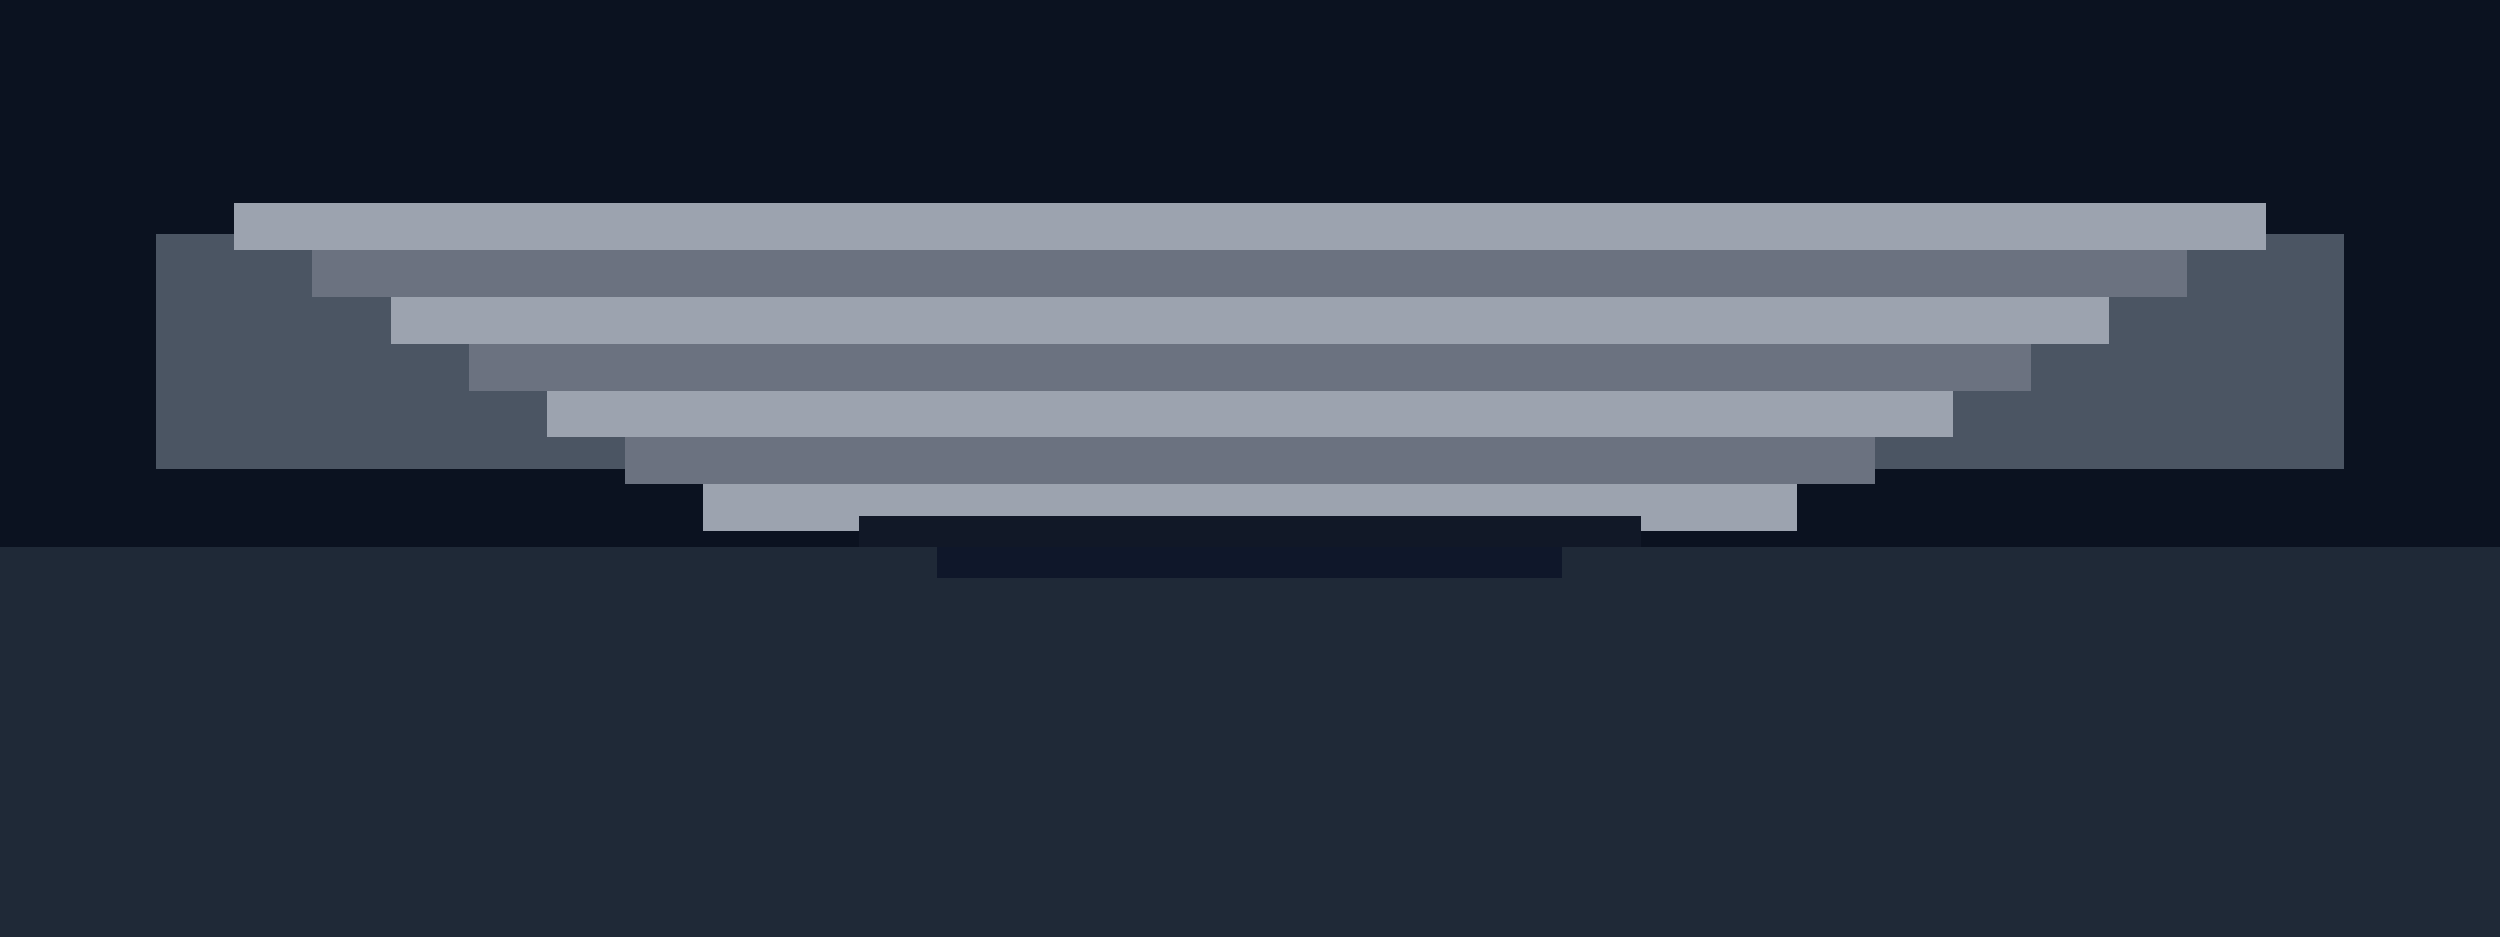
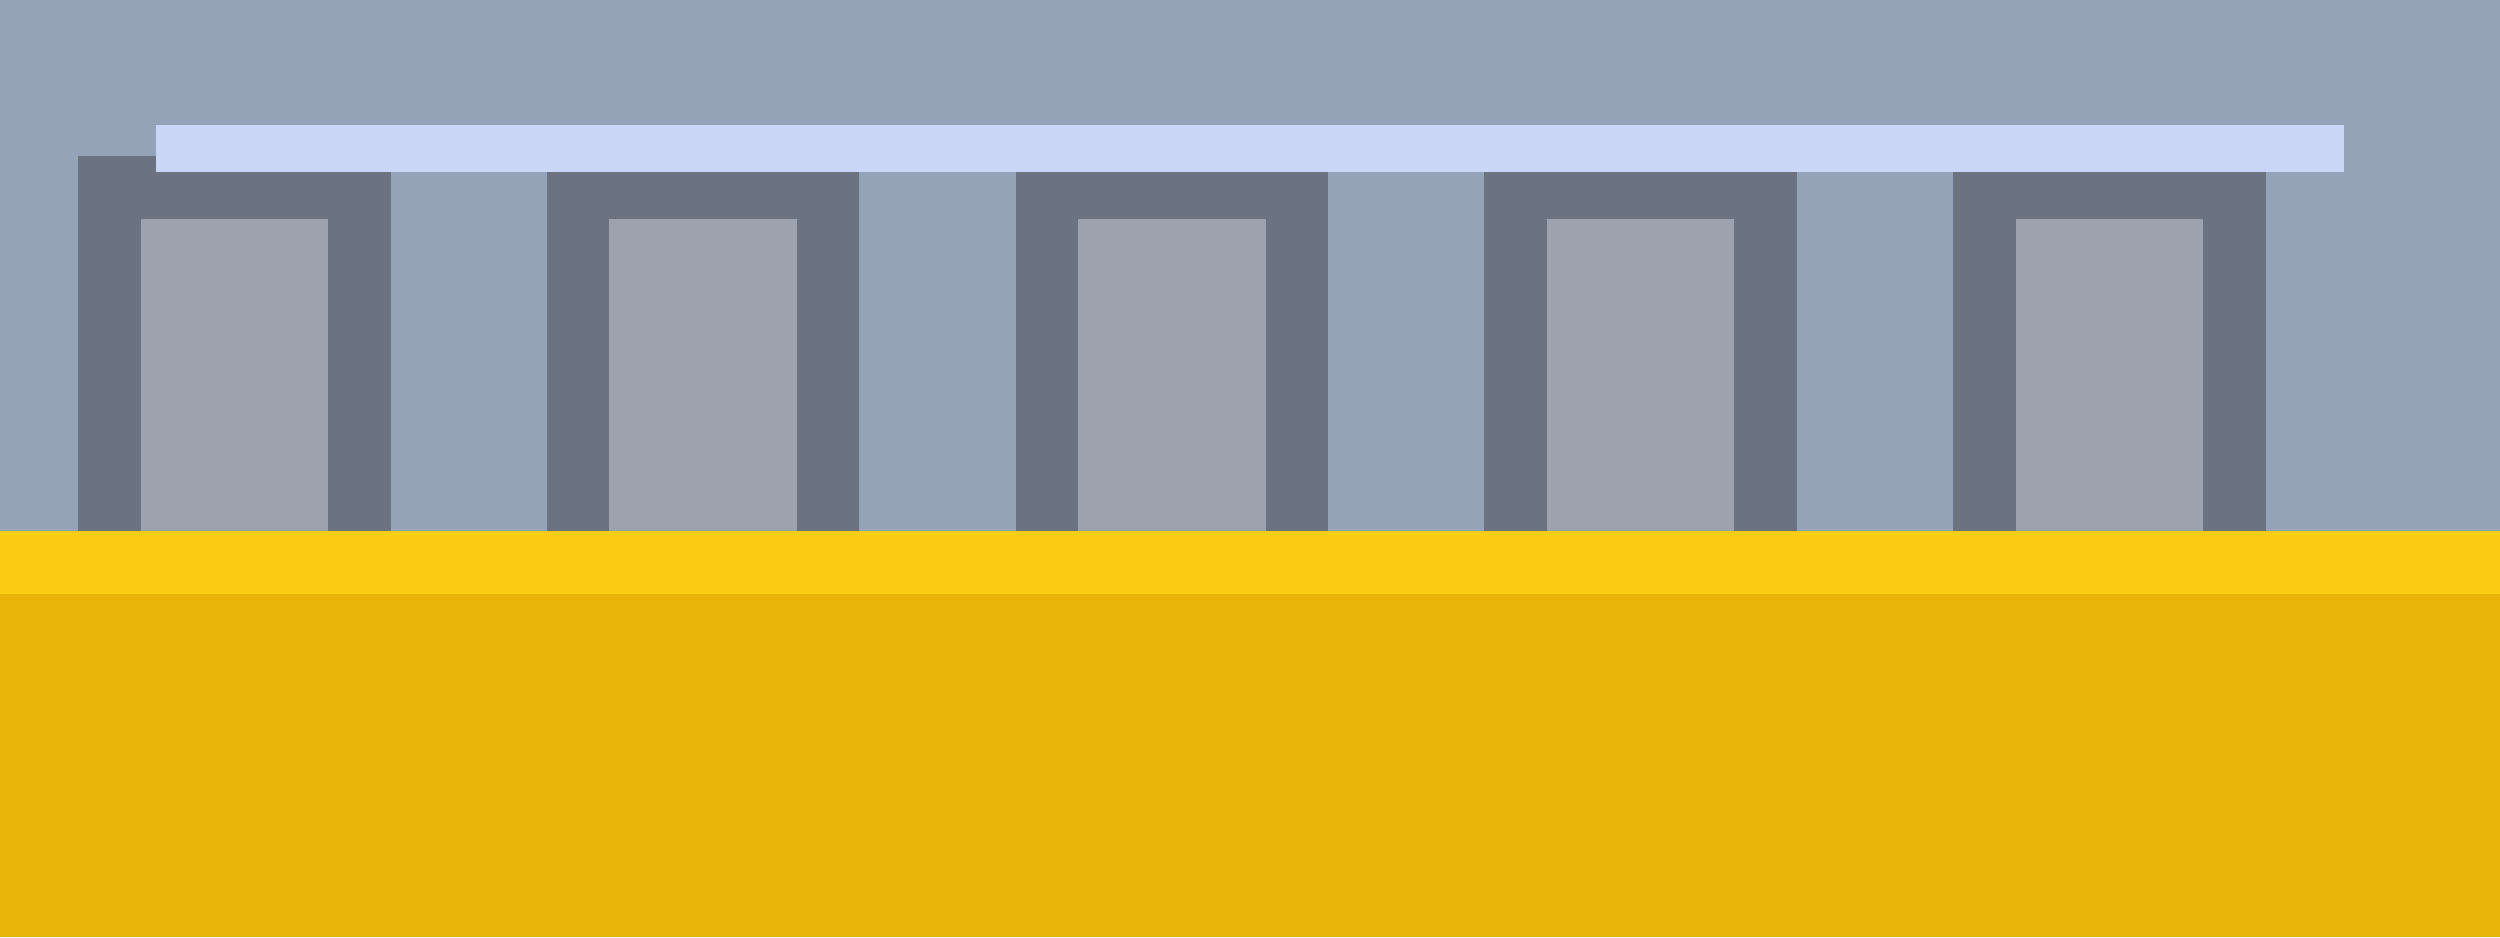
<svg xmlns="http://www.w3.org/2000/svg" width="320" height="120" shape-rendering="crispEdges">
-   <rect width="320" height="120" fill="#0b1220" />
-   <rect y="70" width="320" height="50" fill="#1f2937" />
-   <rect x="20" y="30" width="280" height="30" fill="#4b5563" />
-   <rect x="30" y="26" width="260" height="6" fill="#9ca3af" />
-   <rect x="40" y="32" width="240" height="6" fill="#6b7280" />
-   <rect x="50" y="38" width="220" height="6" fill="#9ca3af" />
-   <rect x="60" y="44" width="200" height="6" fill="#6b7280" />
-   <rect x="70" y="50" width="180" height="6" fill="#9ca3af" />
-   <rect x="80" y="56" width="160" height="6" fill="#6b7280" />
-   <rect x="90" y="62" width="140" height="6" fill="#9ca3af" />
-   <rect x="110" y="66" width="100" height="4" fill="#111827" />
-   <rect x="120" y="70" width="80" height="4" fill="#0f172a" />
+   <rect width="320" height="120" fill="#94a3b8" />
+   <rect y="68" width="320" height="52" fill="#facc15" />
+   <rect y="76" width="320" height="44" fill="#eab308" />
+   <rect x="10" y="20" width="40" height="48" fill="#6b7280" />
+   <rect x="18" y="28" width="24" height="40" fill="#9ca3af" />
+   <rect x="70" y="20" width="40" height="48" fill="#6b7280" />
+   <rect x="78" y="28" width="24" height="40" fill="#9ca3af" />
+   <rect x="130" y="20" width="40" height="48" fill="#6b7280" />
+   <rect x="138" y="28" width="24" height="40" fill="#9ca3af" />
+   <rect x="190" y="20" width="40" height="48" fill="#6b7280" />
+   <rect x="198" y="28" width="24" height="40" fill="#9ca3af" />
+   <rect x="250" y="20" width="40" height="48" fill="#6b7280" />
+   <rect x="258" y="28" width="24" height="40" fill="#9ca3af" />
+   <rect x="20" y="16" width="280" height="6" fill="#cbd5f5" />
</svg>
